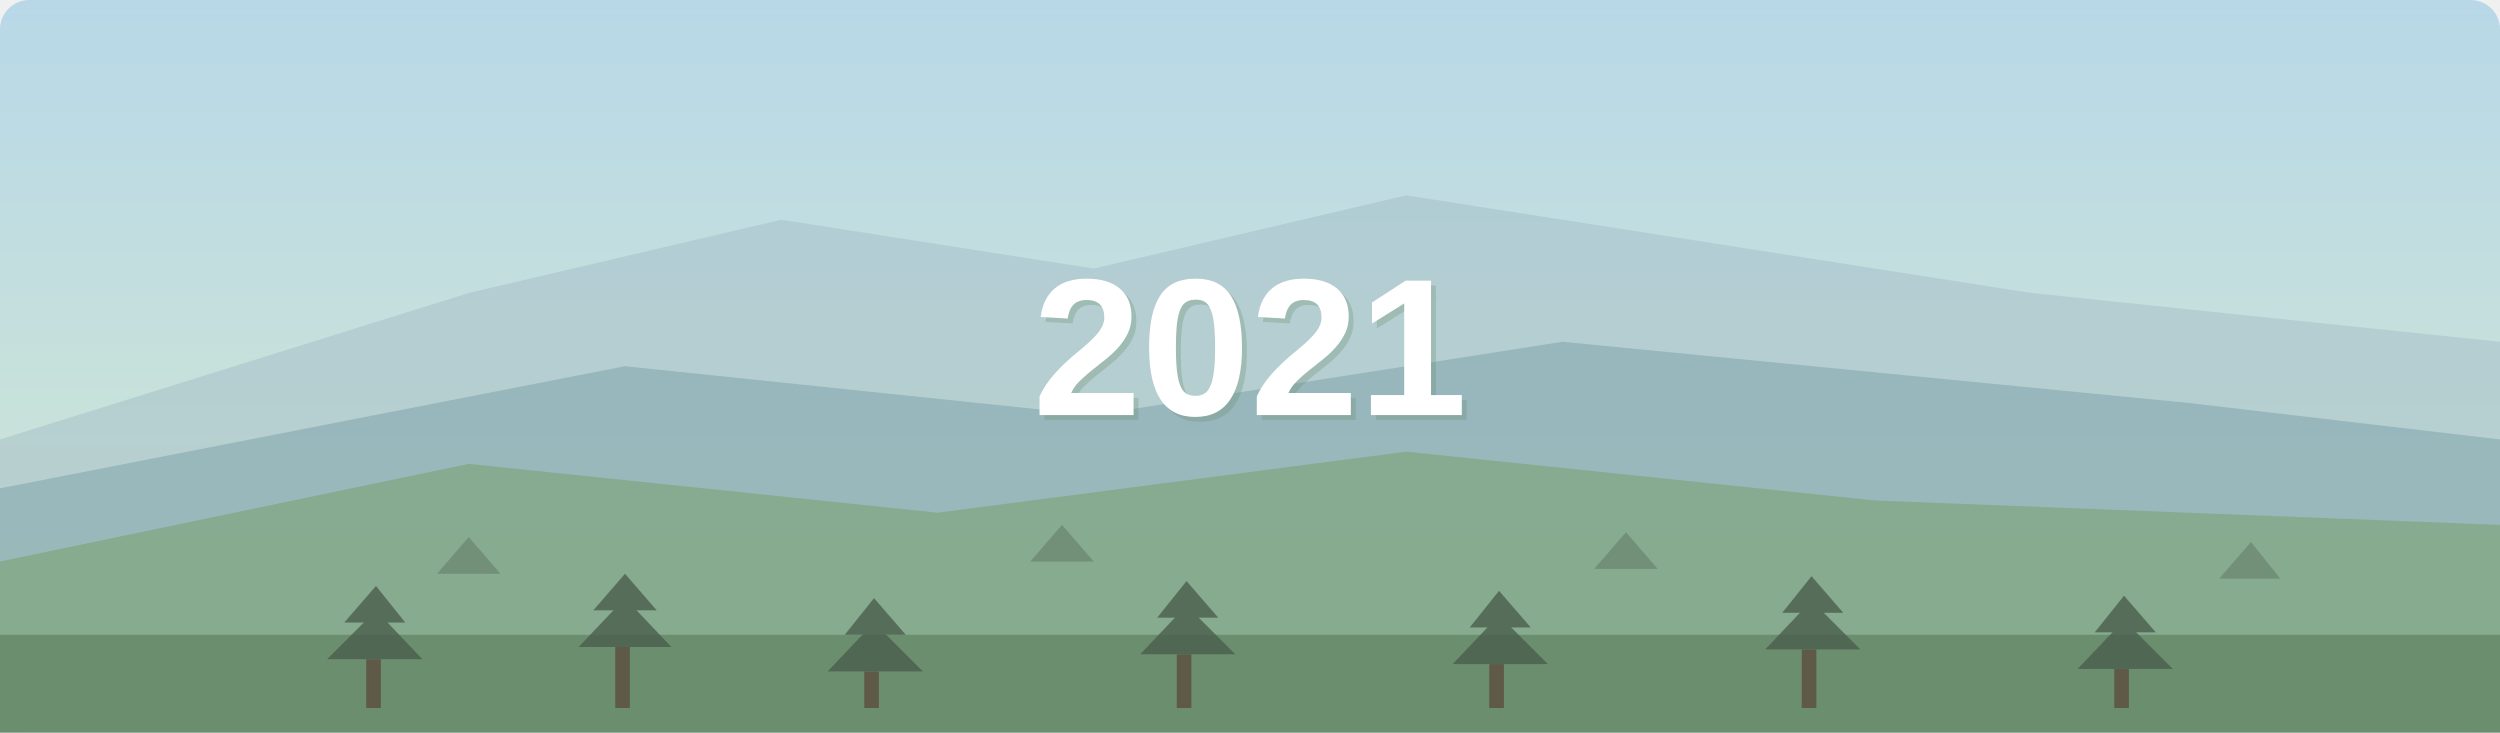
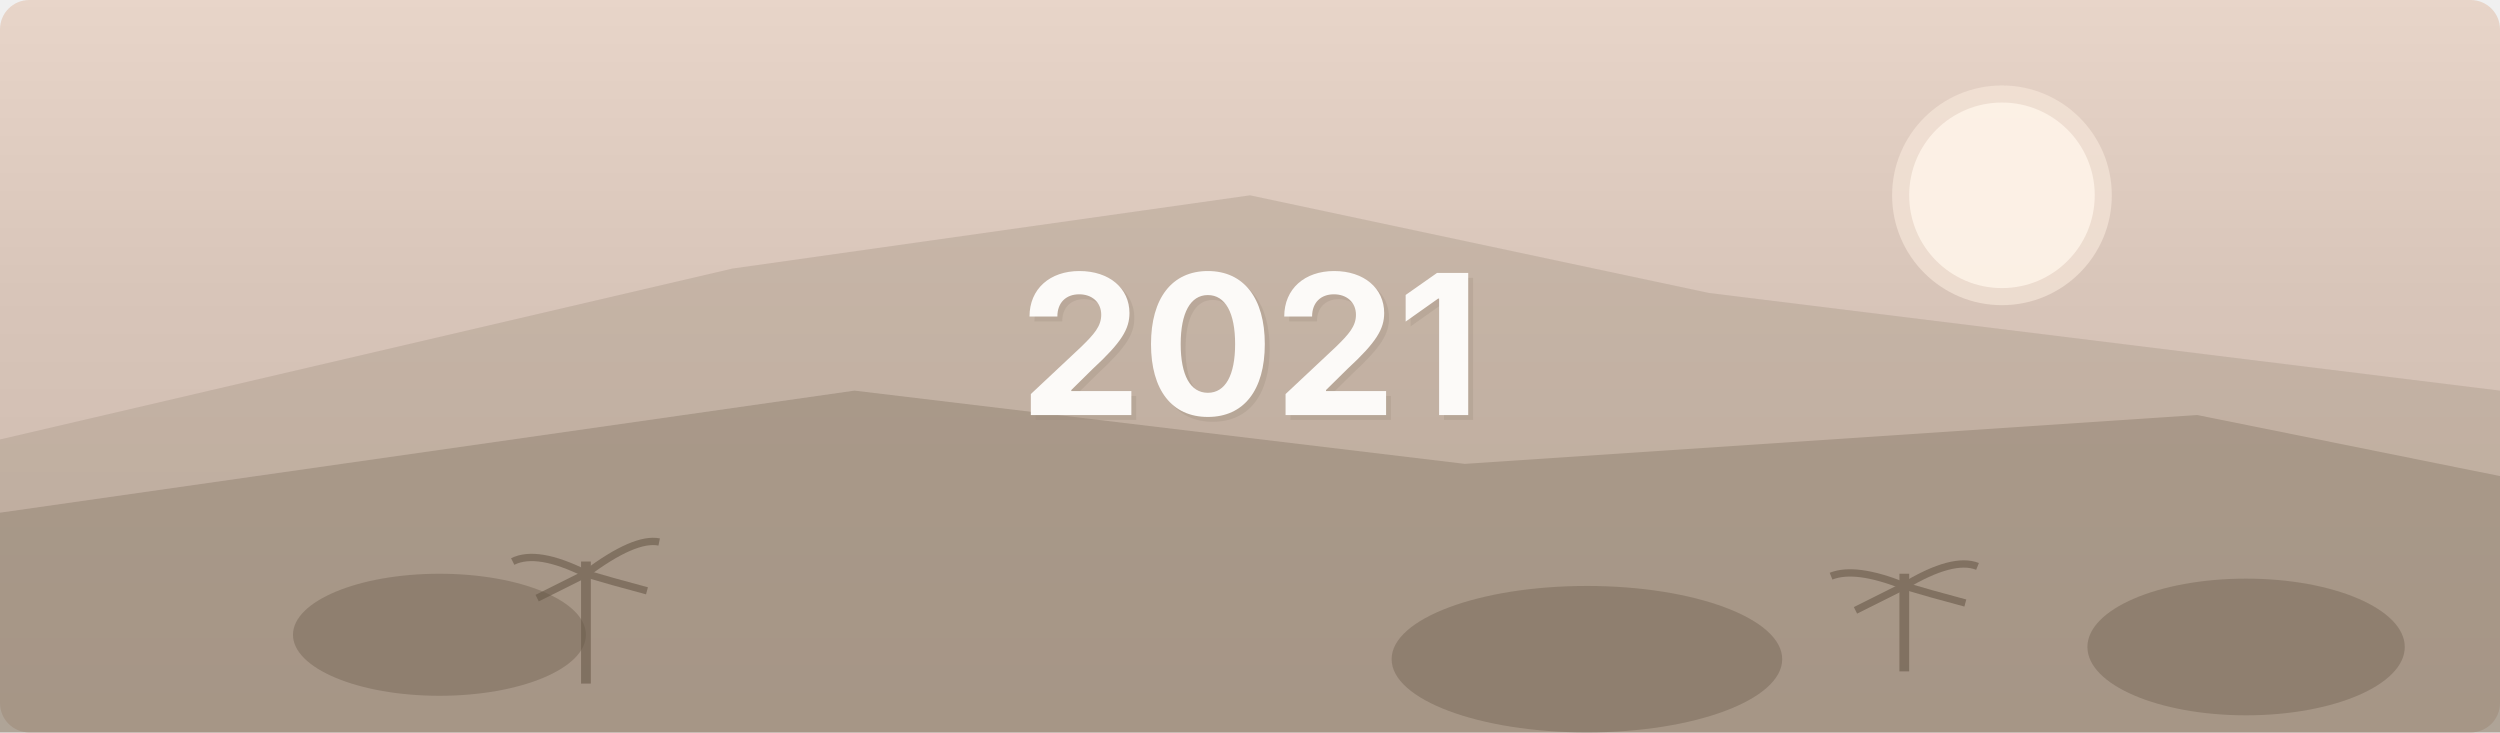
<svg xmlns="http://www.w3.org/2000/svg" viewBox="0 0 1024 300">
  <defs>
    <linearGradient id="sky-2021" x1="0%" y1="0%" x2="0%" y2="100%">
-       <stop offset="0%" style="stop-color:#B8D8E8;stop-opacity:1" />
-       <stop offset="100%" style="stop-color:#D4E8D0;stop-opacity:1" />
+       <stop offset="0%" style="stop-color:#E8D5C9;stop-opacity:1" />
+       <stop offset="40%" style="stop-color:#D8C5B9;stop-opacity:1" />
+       <stop offset="100%" style="stop-color:#C8B5A9;stop-opacity:1" />
    </linearGradient>
  </defs>
  <rect width="1024" height="300" fill="url(#sky-2021)" rx="12" />
-   <path d="M 0 180 L 192 120 L 320 90 L 448 110 L 576 80 L 704 100 L 832 120 L 1024 140 L 1024 300 L 0 300 Z" fill="#9BB5C1" opacity="0.4" />
-   <path d="M 0 200 L 256 150 L 448 170 L 640 140 L 896 165 L 1024 180 L 1024 300 L 0 300 Z" fill="#7A9FA8" opacity="0.5" />
-   <path d="M 0 230 L 192 190 L 384 210 L 576 185 L 768 205 L 1024 215 L 1024 300 L 0 300 Z" fill="#7FA57D" opacity="0.7" />
-   <path d="M 0 260 L 1024 260 L 1024 300 L 0 300 Z" fill="#6B8E6F" />
-   <g opacity="0.8">
-     <polygon points="154,250 134,270 173,270" fill="#4A5E4C" />
-     <polygon points="154,240 141,255 166,255" fill="#4A5E4C" />
-     <rect x="150" y="270" width="6" height="20" fill="#5D4E3F" />
-     <polygon points="256,245 237,265 275,265" fill="#4A5E4C" />
-     <polygon points="256,235 243,250 269,250" fill="#4A5E4C" />
-     <rect x="252" y="265" width="6" height="25" fill="#5D4E3F" />
-     <polygon points="358,255 339,275 378,275" fill="#4A5E4C" />
-     <polygon points="358,245 346,260 371,260" fill="#4A5E4C" />
-     <rect x="354" y="275" width="6" height="15" fill="#5D4E3F" />
-     <polygon points="486,248 467,268 506,268" fill="#4A5E4C" />
-     <polygon points="486,238 474,253 499,253" fill="#4A5E4C" />
-     <rect x="482" y="268" width="6" height="22" fill="#5D4E3F" />
-     <polygon points="614,252 595,272 634,272" fill="#4A5E4C" />
-     <polygon points="614,242 602,257 627,257" fill="#4A5E4C" />
-     <rect x="610" y="272" width="6" height="18" fill="#5D4E3F" />
-     <polygon points="742,246 723,266 762,266" fill="#4A5E4C" />
-     <polygon points="742,236 730,251 755,251" fill="#4A5E4C" />
-     <rect x="738" y="266" width="6" height="24" fill="#5D4E3F" />
-     <polygon points="870,254 851,274 890,274" fill="#4A5E4C" />
-     <polygon points="870,244 858,259 883,259" fill="#4A5E4C" />
-     <rect x="866" y="274" width="6" height="16" fill="#5D4E3F" />
+   <circle cx="820" cy="80" r="45" fill="#F5E5D8" opacity="0.7" />
+   <circle cx="820" cy="80" r="38" fill="#FFF5EA" opacity="0.8" />
+   <path d="M 0 180 L 300 110 L 512 80 L 700 120 L 1024 160 L 1024 300 L 0 300 Z" fill="#A89888" opacity="0.4" />
+   <path d="M 0 210 L 350 160 L 600 190 L 900 170 L 1024 195 L 1024 300 L 0 300 Z" fill="#988878" opacity="0.6" />
+   <ellipse cx="180" cy="260" rx="60" ry="25" fill="#786858" opacity="0.5" />
+   <ellipse cx="650" cy="270" rx="80" ry="30" fill="#786858" opacity="0.5" />
+   <ellipse cx="920" cy="265" rx="65" ry="28" fill="#786858" opacity="0.5" />
+   <g opacity="0.6">
+     <line x1="240" y1="280" x2="240" y2="230" stroke="#685848" stroke-width="4" />
+     <path d="M 240 235 Q 220 225 210 230" stroke="#685848" stroke-width="3" fill="none" />
+     <path d="M 240 235 Q 260 220 270 222" stroke="#685848" stroke-width="3" fill="none" />
+     <path d="M 240 235 Q 230 240 220 245" stroke="#685848" stroke-width="3" fill="none" />
+     <path d="M 240 235 Q 250 238 265 242" stroke="#685848" stroke-width="3" fill="none" />
+     <line x1="780" y1="275" x2="780" y2="235" stroke="#685848" stroke-width="4" />
+     <path d="M 780 240 Q 760 232 750 236" stroke="#685848" stroke-width="3" fill="none" />
+     <path d="M 780 240 Q 800 228 810 232" stroke="#685848" stroke-width="3" fill="none" />
+     <path d="M 780 240 Q 770 245 760 250" stroke="#685848" stroke-width="3" fill="none" />
+     <path d="M 780 240 Q 790 243 805 247" stroke="#685848" stroke-width="3" fill="none" />
  </g>
-   <g opacity="0.5">
-     <polygon points="192,220 179,235 205,235" fill="#5E7361" />
-     <polygon points="435,215 422,230 448,230" fill="#5E7361" />
-     <polygon points="666,218 653,233 679,233" fill="#5E7361" />
-     <polygon points="922,222 909,237 934,237" fill="#5E7361" />
-   </g>
-   <text x="514" y="172" font-family="Arial, sans-serif" font-size="80" font-weight="bold" fill="#6B8E6F" text-anchor="middle" opacity="0.3">2021</text>
-   <text x="512" y="170" font-family="Arial, sans-serif" font-size="80" font-weight="bold" fill="white" text-anchor="middle">2021</text>
+   <text x="514" y="172" font-family="system-ui, -apple-system, sans-serif" font-size="80" font-weight="700" fill="#988878" text-anchor="middle" opacity="0.25">2021</text>
+   <text x="512" y="170" font-family="system-ui, -apple-system, sans-serif" font-size="80" font-weight="700" fill="#FCFAF8" text-anchor="middle">2021</text>
</svg>
